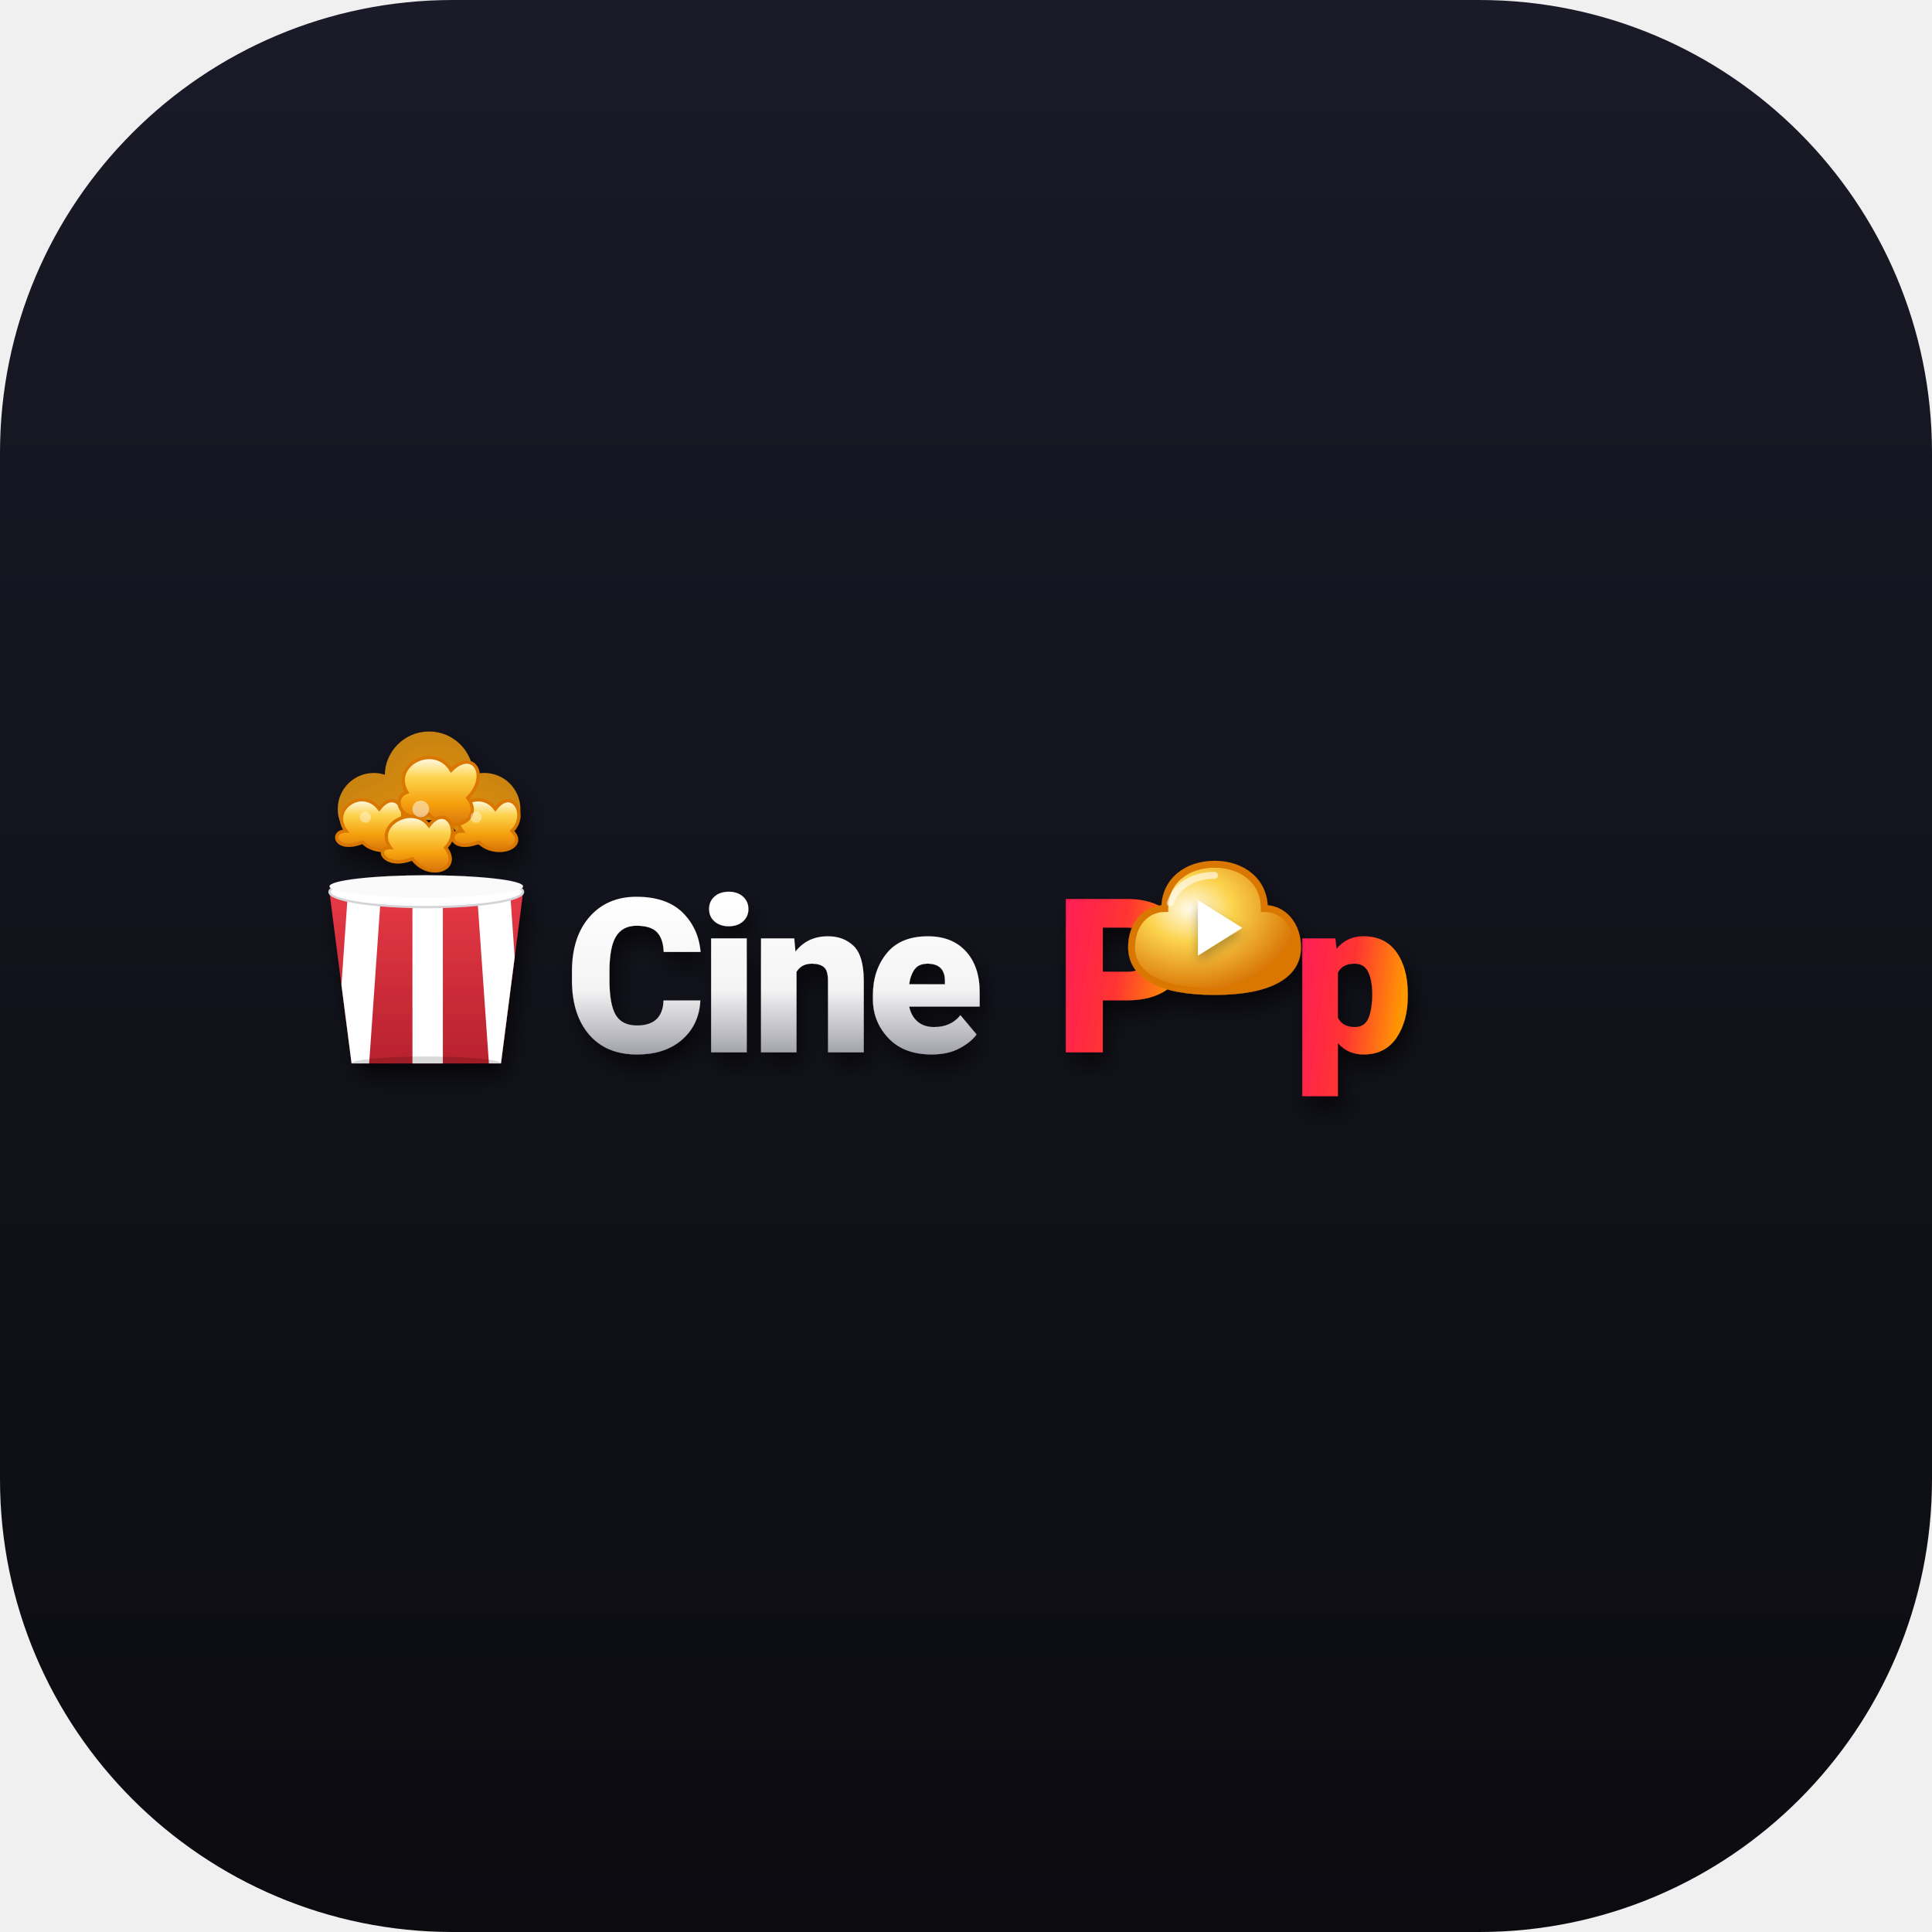
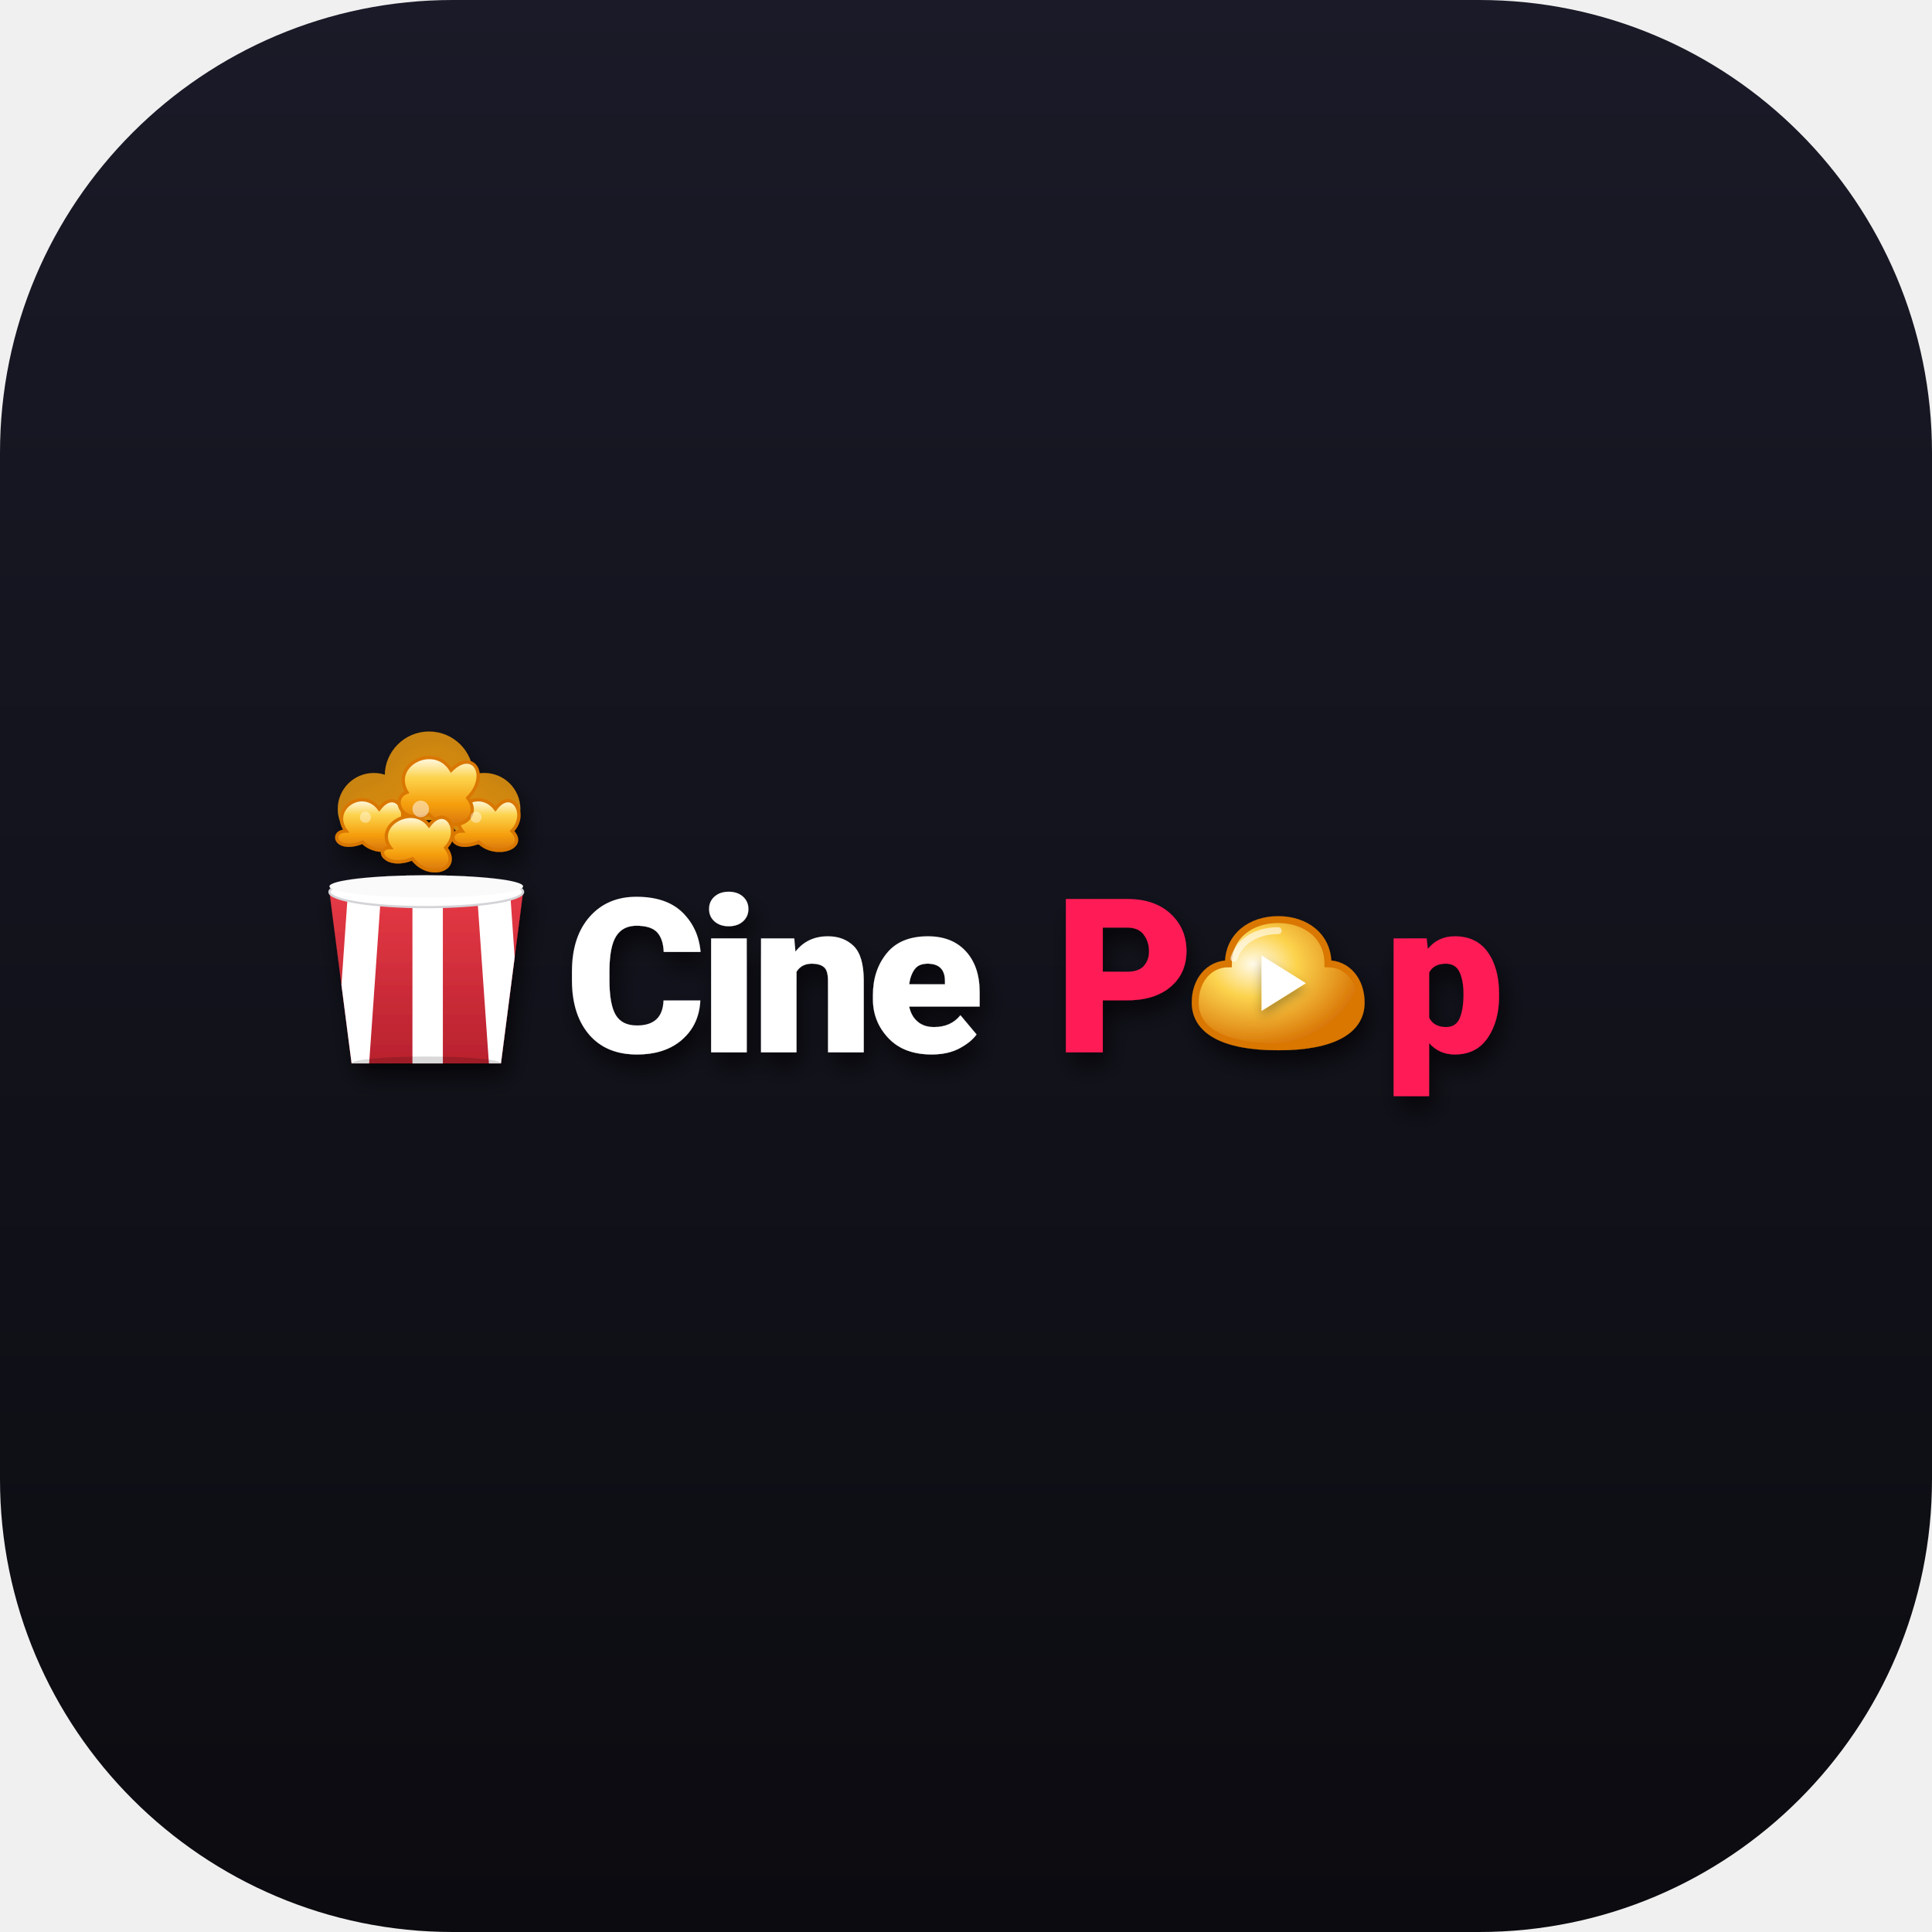
<svg xmlns="http://www.w3.org/2000/svg" viewBox="0 0 512 512" width="512" height="512">
  <defs>
    <linearGradient id="bgGrad" x1="0" y1="0" x2="0" y2="1">
      <stop offset="0%" stop-color="#1a1a28" />
      <stop offset="100%" stop-color="#0b0b10" />
    </linearGradient>
    <filter id="premium-shadow" x="-15%" y="-15%" width="130%" height="130%">
      <feDropShadow dx="2" dy="5" stdDeviation="4" flood-color="#000000" flood-opacity="0.65" />
    </filter>
-     <linearGradient id="silverGrad" x1="0" y1="0" x2="0" y2="1">
-       <stop offset="0%" stop-color="#ffffff" />
-       <stop offset="60%" stop-color="#f4f4f5" />
-       <stop offset="100%" stop-color="#a1a1aa" />
-     </linearGradient>
-     <linearGradient id="neonRedGrad" x1="0" y1="0" x2="1" y2="0.2">
-       <stop offset="0%" stop-color="#ff1e56" />
-       <stop offset="50%" stop-color="#ff3333" />
-       <stop offset="100%" stop-color="#ff9900" />
-     </linearGradient>
    <linearGradient id="bucketRed" x1="0" y1="0" x2="0" y2="1">
      <stop offset="0%" stop-color="#e63946" />
      <stop offset="100%" stop-color="#b8222e" />
    </linearGradient>
    <linearGradient id="goldPopGrad" x1="0" y1="0" x2="0" y2="1">
      <stop offset="0%" stop-color="#fffbeb" />
      <stop offset="30%" stop-color="#fcd34d" />
      <stop offset="70%" stop-color="#f59e0b" />
      <stop offset="100%" stop-color="#d97706" />
    </linearGradient>
    <radialGradient id="popKernHighlight" cx="0.35" cy="0.35" r="0.65">
      <stop offset="0%" stop-color="#fffbeb" />
      <stop offset="40%" stop-color="#fcd34d" />
      <stop offset="100%" stop-color="#d97706" />
    </radialGradient>
  </defs>
  <rect x="0" y="0" width="512" height="512" rx="120" fill="url(#bgGrad)" />
  <g transform="translate(36, 166) scale(0.733)">
    <g transform="translate(30, 20)" filter="url(#premium-shadow)">
      <g fill="#f59e0b" opacity="0.8">
        <circle cx="56" cy="46" r="13" />
        <circle cx="76" cy="34" r="16" />
        <circle cx="96" cy="46" r="13" />
      </g>
      <g fill="url(#goldPopGrad)" stroke="#d97706" stroke-width="1.2">
        <path d="M 46 54 C 40 46, 52 38, 58 46 C 64 38, 70 48, 64 54 C 70 60, 58 64, 52 58 C 42 62, 40 54, 46 54 Z" />
        <path d="M 88 54 C 82 46, 94 38, 100 46 C 106 38, 112 48, 106 54 C 112 60, 100 64, 94 58 C 84 62, 82 54, 88 54 Z" />
        <path d="M 68 40 C 62 30, 78 22, 84 32 C 92 24, 98 34, 90 42 C 96 50, 84 56, 76 48 C 66 52, 62 42, 68 40 Z" />
        <path d="M 62 60 C 56 52, 70 44, 76 52 C 82 44, 88 54, 82 60 C 88 68, 76 72, 70 64 C 60 68, 56 60, 62 60 Z" />
      </g>
      <circle cx="73" cy="46" r="3" fill="#ffffff" opacity="0.5" />
      <circle cx="53" cy="49" r="2" fill="#ffffff" opacity="0.4" />
      <circle cx="93" cy="49" r="2" fill="#ffffff" opacity="0.4" />
      <g>
        <defs>
          <clipPath id="smallBucketClip">
            <path d="M 40 76 L 110 76 L 102 138 L 48 138 Z" />
          </clipPath>
        </defs>
        <path d="M 40 76 L 110 76 L 102 138 L 48 138 Z" fill="url(#bucketRed)" />
        <g clip-path="url(#smallBucketClip)">
          <rect x="52" y="70" width="12" height="80" fill="#ffffff" transform="skewX(-4)" />
          <rect x="70" y="70" width="11" height="80" fill="#ffffff" />
          <rect x="88" y="70" width="12" height="80" fill="#ffffff" transform="skewX(4)" />
        </g>
        <ellipse cx="75" cy="138" rx="27" ry="2.5" fill="rgba(0,0,0,0.15)" />
        <ellipse cx="75" cy="76" rx="35" ry="5.5" fill="#ffffff" stroke="#d4d4d8" stroke-width="0.8" />
        <ellipse cx="75" cy="74" rx="35" ry="4" fill="#fafafa" />
      </g>
    </g>
    <g filter="url(#premium-shadow)">
-       <text x="155" y="154" fill="url(#silverGrad)" font-family="'Montserrat', -apple-system, BlinkMacSystemFont, 'Segoe UI', Roboto, sans-serif" font-size="78" font-weight="900" letter-spacing="-2.5">Cine</text>
-       <text x="332" y="154" fill="url(#neonRedGrad)" font-family="'Montserrat', -apple-system, BlinkMacSystemFont, 'Segoe UI', Roboto, sans-serif" font-size="78" font-weight="900" letter-spacing="-2.5">P</text>
-       <g transform="translate(362, 82)">
+       <text x="155" y="154" fill="#ffffff" font-family="'Montserrat', -apple-system, BlinkMacSystemFont, 'Segoe UI', Roboto, sans-serif" font-size="78" font-weight="900" letter-spacing="-2.5">Cine</text>
+       <text x="332" y="154" fill="#ff1e56" font-family="'Montserrat', -apple-system, BlinkMacSystemFont, 'Segoe UI', Roboto, sans-serif" font-size="78" font-weight="900" letter-spacing="-2.5">P</text>
+       <g transform="translate(385, 102)">
        <path d="M 28 4 C 38 4, 46 10, 46 20 C 53 20, 58 26, 58 34 C 58 44, 48 50, 28 50 C 8 50, -2 44, -2 34 C -2 26, 3 20, 10 20 C 10 10, 18 4, 28 4 Z" fill="url(#popKernHighlight)" stroke="#d97706" stroke-width="2.5" />
        <path d="M 12 18 C 14 12, 20 8, 28 8" fill="none" stroke="#ffffff" stroke-width="2.5" stroke-linecap="round" opacity="0.6" />
        <polygon points="22,17 22,37 38,27" fill="#ffffff" filter="drop-shadow(0px 2px 2px rgba(0,0,0,0.3))" />
      </g>
-       <text x="418" y="154" fill="url(#neonRedGrad)" font-family="'Montserrat', -apple-system, BlinkMacSystemFont, 'Segoe UI', Roboto, sans-serif" font-size="78" font-weight="900" letter-spacing="-2.5">p</text>
+       <text x="451" y="154" fill="#ff1e56" font-family="'Montserrat', -apple-system, BlinkMacSystemFont, 'Segoe UI', Roboto, sans-serif" font-size="78" font-weight="900" letter-spacing="-2.5">p</text>
    </g>
  </g>
</svg>
